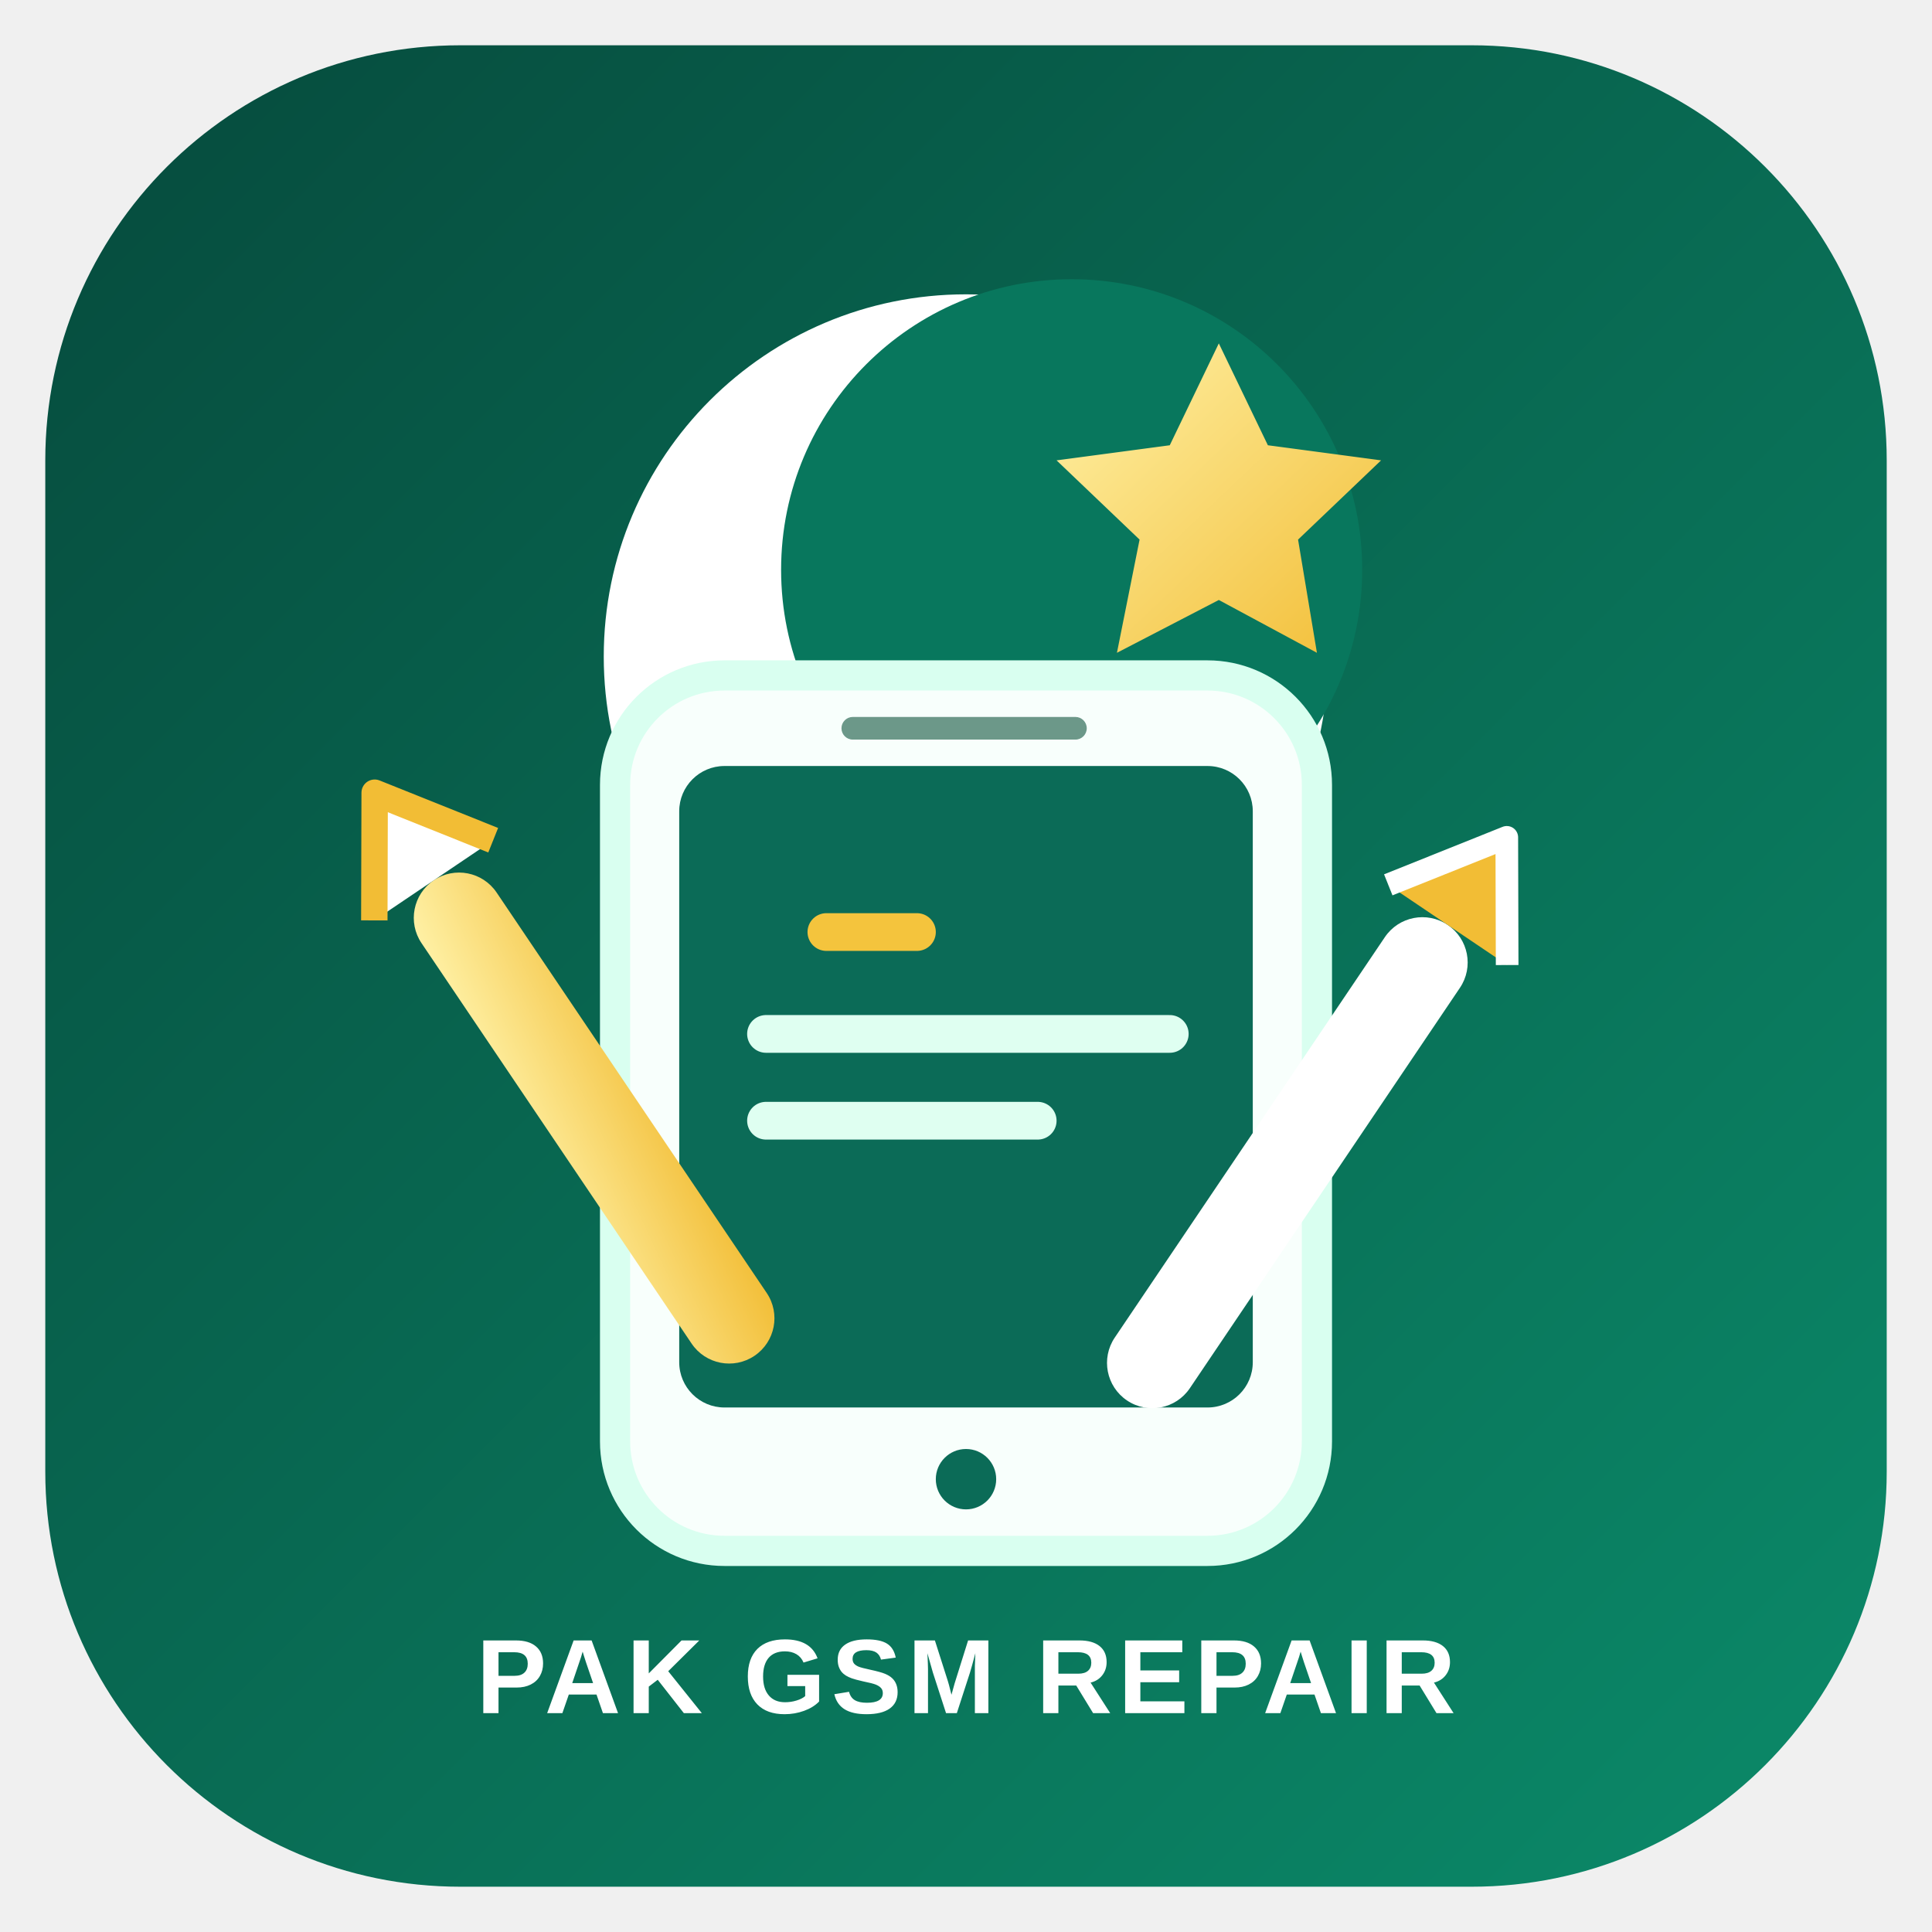
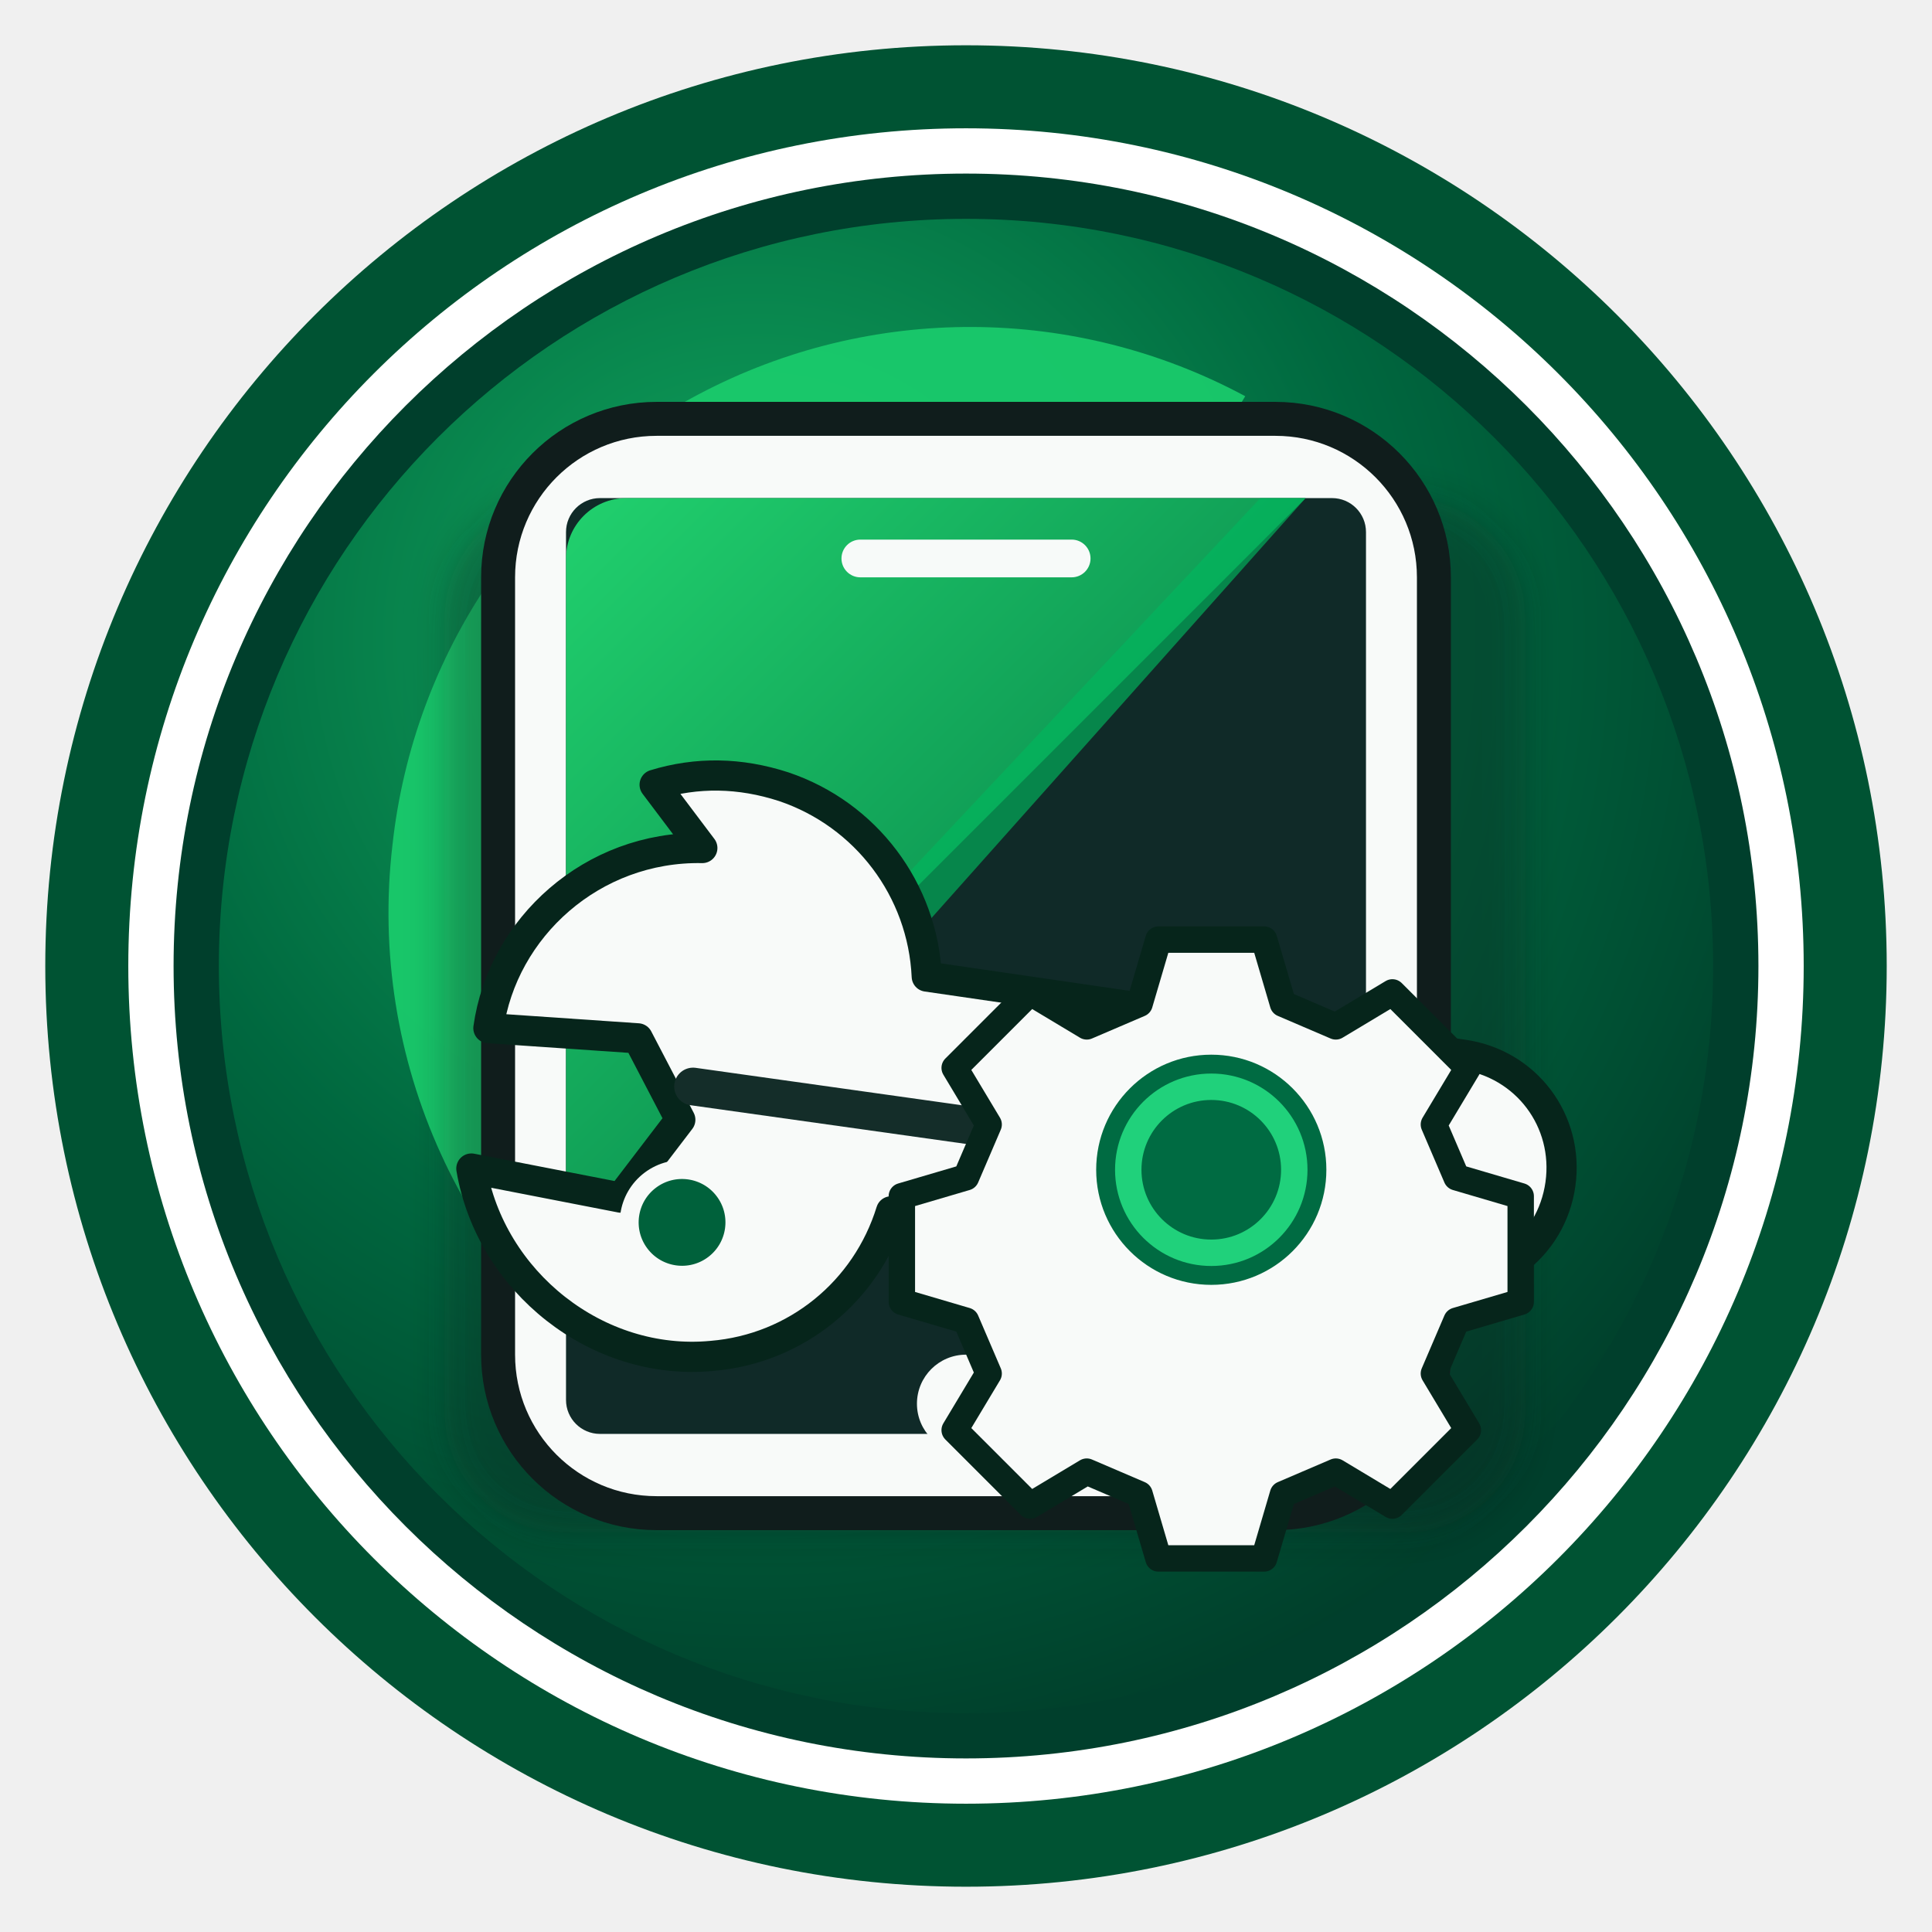
<svg xmlns="http://www.w3.org/2000/svg" viewBox="0 0 512 512" role="img" aria-labelledby="title desc">
  <defs>
-     <linearGradient id="bg" x1="0" y1="0" x2="1" y2="1">
-       <stop offset="0" stop-color="#064b3d" />
-       <stop offset="1" stop-color="#0b8a69" />
+     <radialGradient id="green" cx="36%" cy="28%" r="78%">
+       <stop offset="0" stop-color="#12a85e" />
+       <stop offset=".55" stop-color="#00683f" />
+       <stop offset="1" stop-color="#003d2a" />
+     </radialGradient>
+     <linearGradient id="screen" x1="0" y1="0" x2="1" y2="1">
+       <stop stop-color="#21d16e" />
+       <stop offset="1" stop-color="#006d3f" />
    </linearGradient>
-     <linearGradient id="gold" x1="0" y1="0" x2="1" y2="1">
-       <stop offset="0" stop-color="#fff2a8" />
-       <stop offset="1" stop-color="#f2bd35" />
-     </linearGradient>
+     <filter id="shadow" x="-30%" y="-30%" width="160%" height="160%">
+       <feGaussianBlur stdDeviation="5" />
+     </filter>
  </defs>
-   <rect x="12" y="12" width="488" height="488" rx="110" fill="url(#bg)" />
-   <circle cx="256" cy="174" r="96" fill="#fff" />
-   <circle cx="284" cy="151" r="77" fill="#08775d" />
-   <path d="M323 91l13 27 30 4-22 21 5 30-26-14-27 14 6-30-22-21 30-4z" fill="url(#gold)" />
-   <rect x="163" y="179" width="186" height="232" rx="29" fill="#f8fffc" stroke="#d9fff0" stroke-width="8" />
-   <rect x="180" y="203" width="152" height="170" rx="12" fill="#0b6b57" />
-   <rect x="223" y="190" width="65" height="6" rx="3" fill="#6c9889" />
-   <circle cx="256" cy="392" r="8" fill="#0b6b57" />
-   <path d="M203 274h107M203 297h72" stroke="#dffff1" stroke-width="10" stroke-linecap="round" />
-   <path d="M219 247h24" stroke="#f4c43d" stroke-width="10" stroke-linecap="round" />
-   <g transform="translate(105 240) rotate(-34)">
-     <rect x="0" y="0" width="24" height="152" rx="12" fill="url(#gold)" />
-     <path d="M-7 0l19-28L31 0" fill="#fff" stroke="#f2bd35" stroke-width="7" stroke-linejoin="round" />
+   <circle cx="256" cy="256" r="244" fill="#005333" />
+   <circle cx="256" cy="256" r="222" fill="#fff" />
+   <circle cx="256" cy="256" r="210" fill="#003f2c" />
+   <circle cx="256" cy="256" r="198" fill="url(#green)" />
+   <path d="M104 224A154 154 0 0 1 330 105L170 369A154 154 0 0 1 104 224Z" fill="#19c96b" opacity=".95" />
+   <path d="M145 125h222a32 32 0 0 1 32 32v210a32 32 0 0 1-32 32H145a32 32 0 0 1-32-32V157a32 32 0 0 1 32-32Z" fill="#071c1a" opacity=".3" transform="translate(5 7)" filter="url(#shadow)" />
+   <rect x="132" y="111" width="248" height="290" rx="42" fill="#f8faf9" stroke="#101d1c" stroke-width="9" />
+   <rect x="150" y="132" width="212" height="248" rx="9" fill="#102a28" />
+   <path d="M150 148a16 16 0 0 1 16-16h180L150 328Z" fill="url(#screen)" />
+   <path d="M150 328 334 132h12L150 352Z" fill="#00b75d" opacity=".65" />
+   <rect x="223" y="143" width="66" height="10" rx="5" fill="#f7faf9" />
+   <circle cx="256" cy="372" r="13" fill="#f8faf9" />
+   <g transform="rotate(-37 245 258)">
+     <path d="M218 196c-23-18-55-15-74 4l30 26-4 24-25 7-27-30c-14 27-5 62 21 78 19 12 43 11 61-2l103 101c12 12 31 12 43 0s12-31 0-43L245 259c13-19 13-44 0-63-7-10-16-17-27-21Z" fill="#f8faf9" stroke="#06251b" stroke-width="8" stroke-linejoin="round" />
+     <path d="M178 245 302 369" stroke="#142d29" stroke-width="10" stroke-linecap="round" />
+     <circle cx="154" cy="272" r="14" fill="#00613b" stroke="#f8faf9" stroke-width="5" />
  </g>
-   <g transform="translate(382 244) rotate(34)">
-     <rect x="-10" y="0" width="24" height="152" rx="12" fill="#fff" />
-     <path d="M-17 0L2-28 21 0" fill="#f2bd35" stroke="#fff" stroke-width="6" stroke-linejoin="round" />
+   <g transform="translate(321 310)">
+     <path d="M-14-61h28l5 17 14 6 15-9 20 20-9 15 6 14 17 5v28l-17 5-6 14 9 15-20 20-15-9-14 6-5 17h-28l-5-17-14-6-15 9-20-20 9-15-6-14-17-5v-28l17-5 6-14-9-15 20-20 15 9 14-6Z" fill="#f8faf9" stroke="#06251b" stroke-width="7" stroke-linejoin="round" />
+     <circle r="34" fill="#006b42" stroke="#f8faf9" stroke-width="7" />
+     <circle r="22" fill="none" stroke="#20d17b" stroke-width="7" />
  </g>
-   <text x="256" y="454" text-anchor="middle" font-family="Arial,sans-serif" font-size="28" font-weight="900" letter-spacing="1.5" fill="#fff">PAK GSM REPAIR</text>
</svg>
